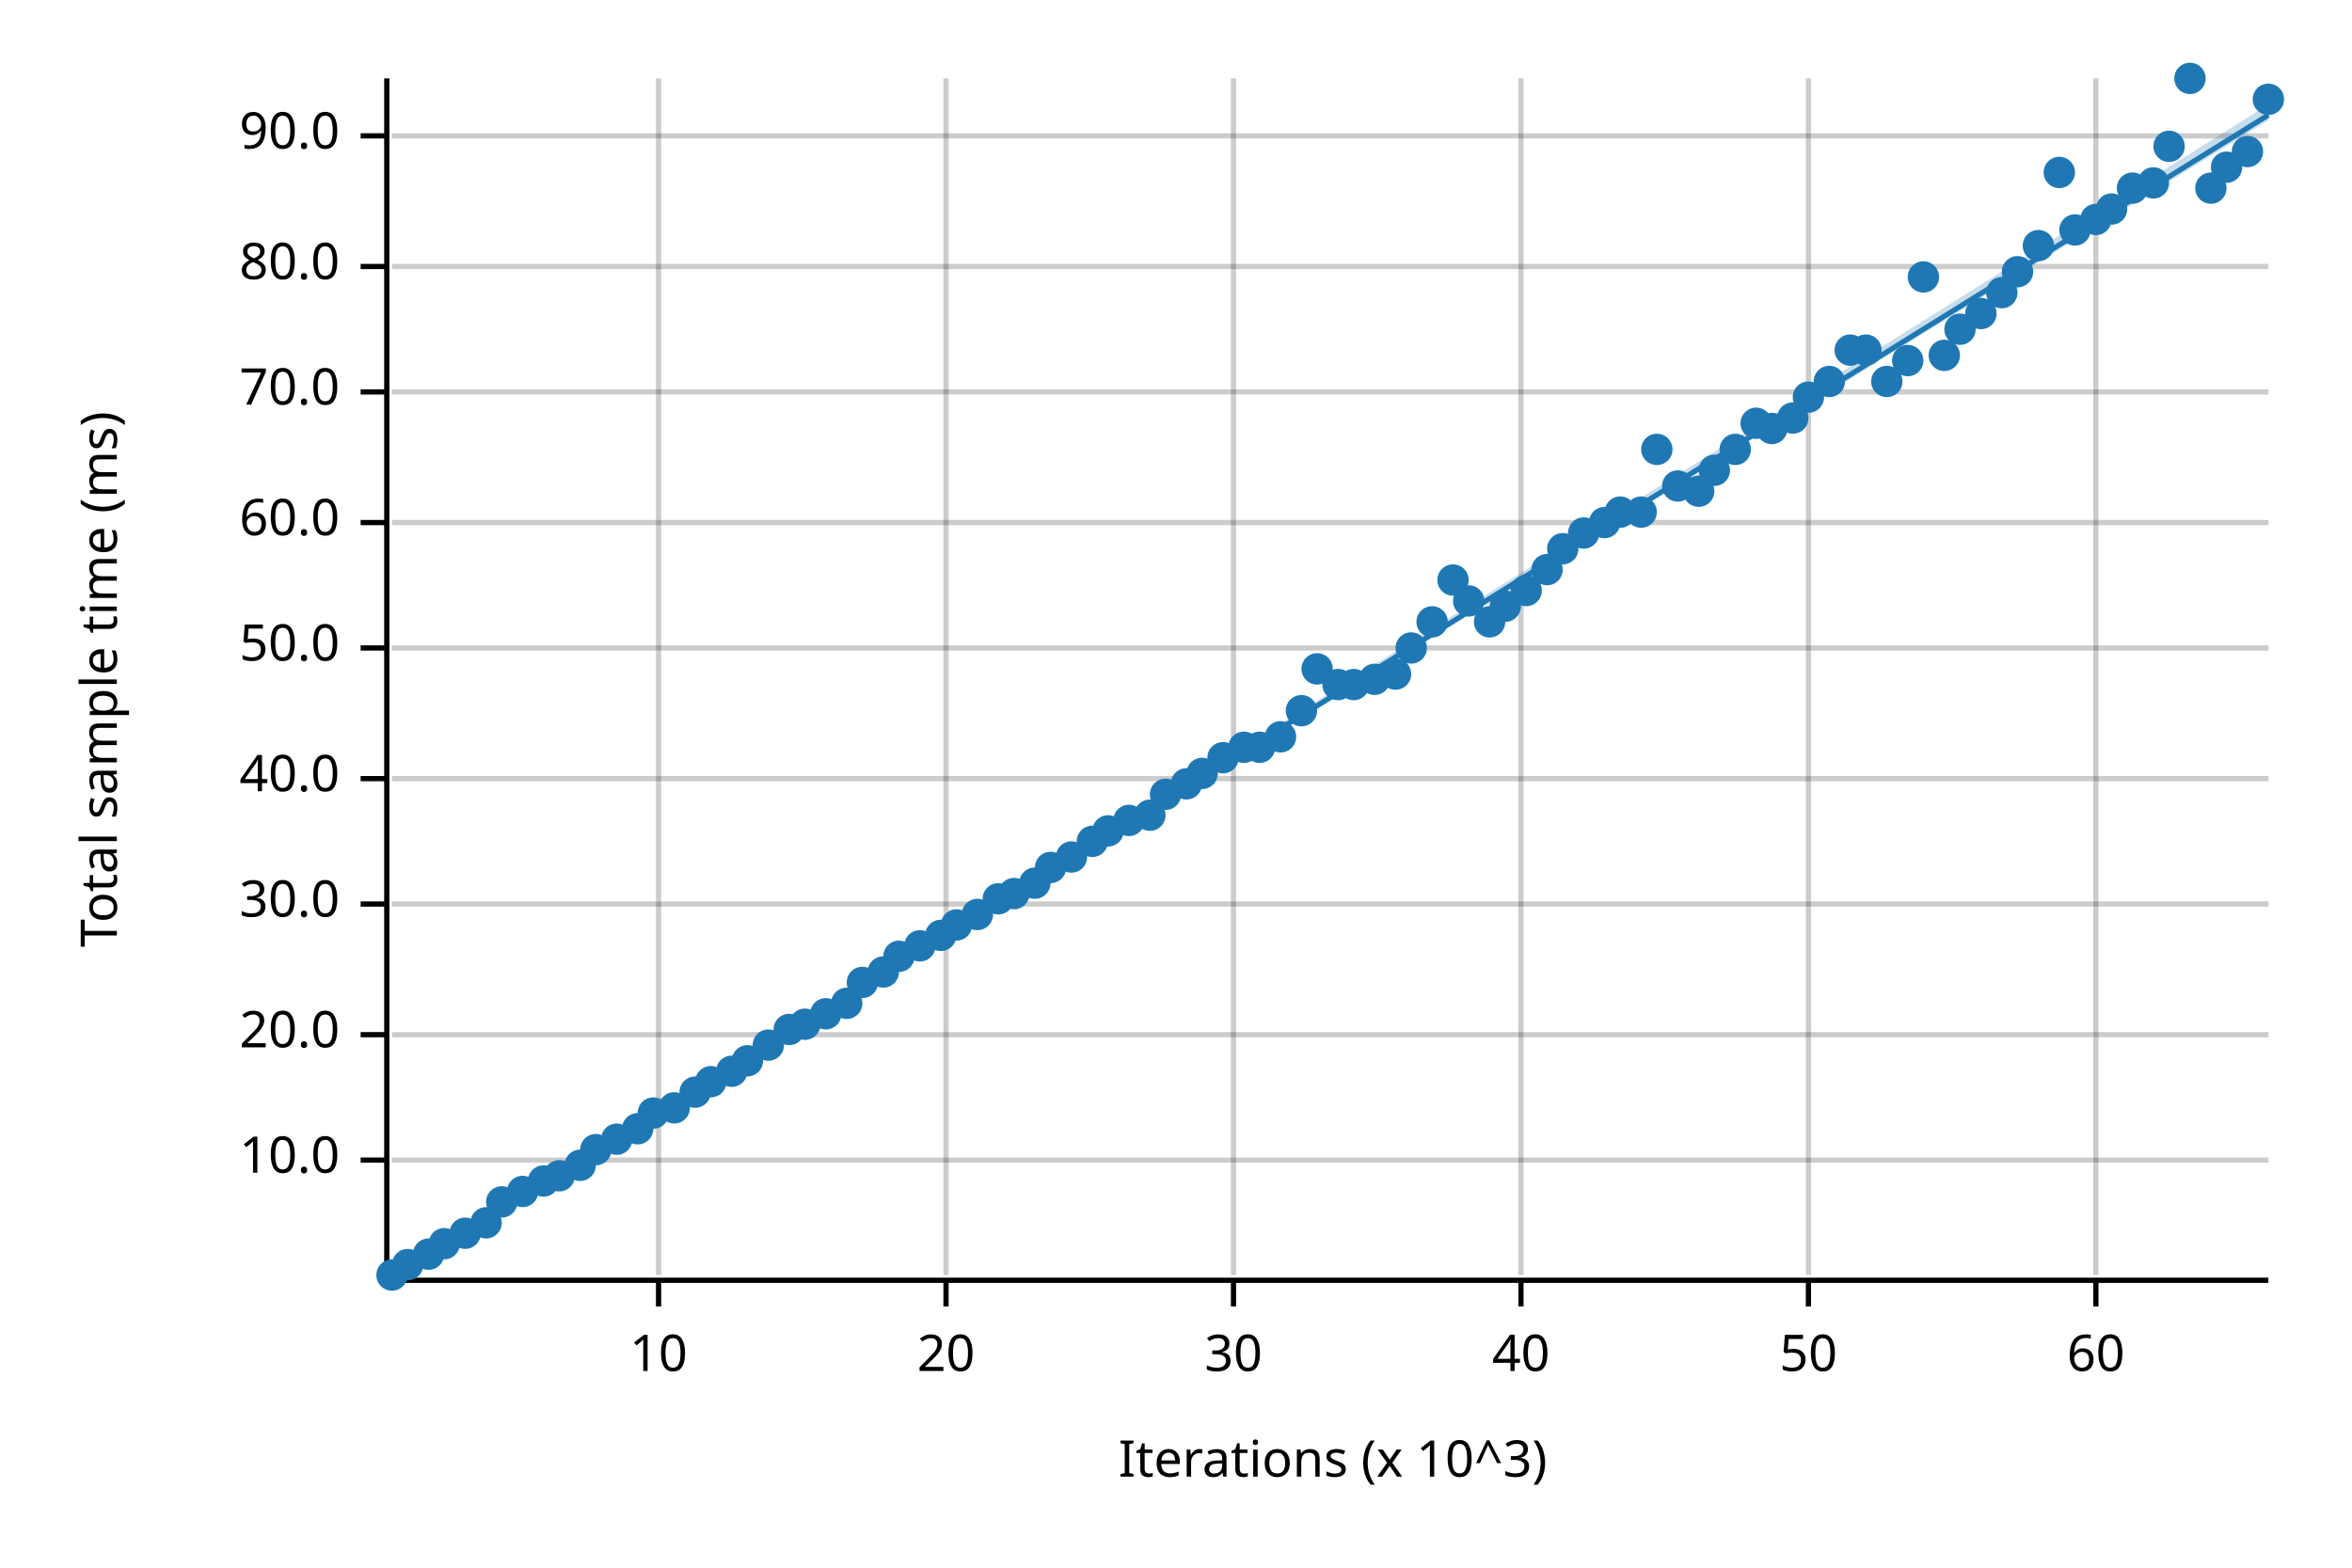
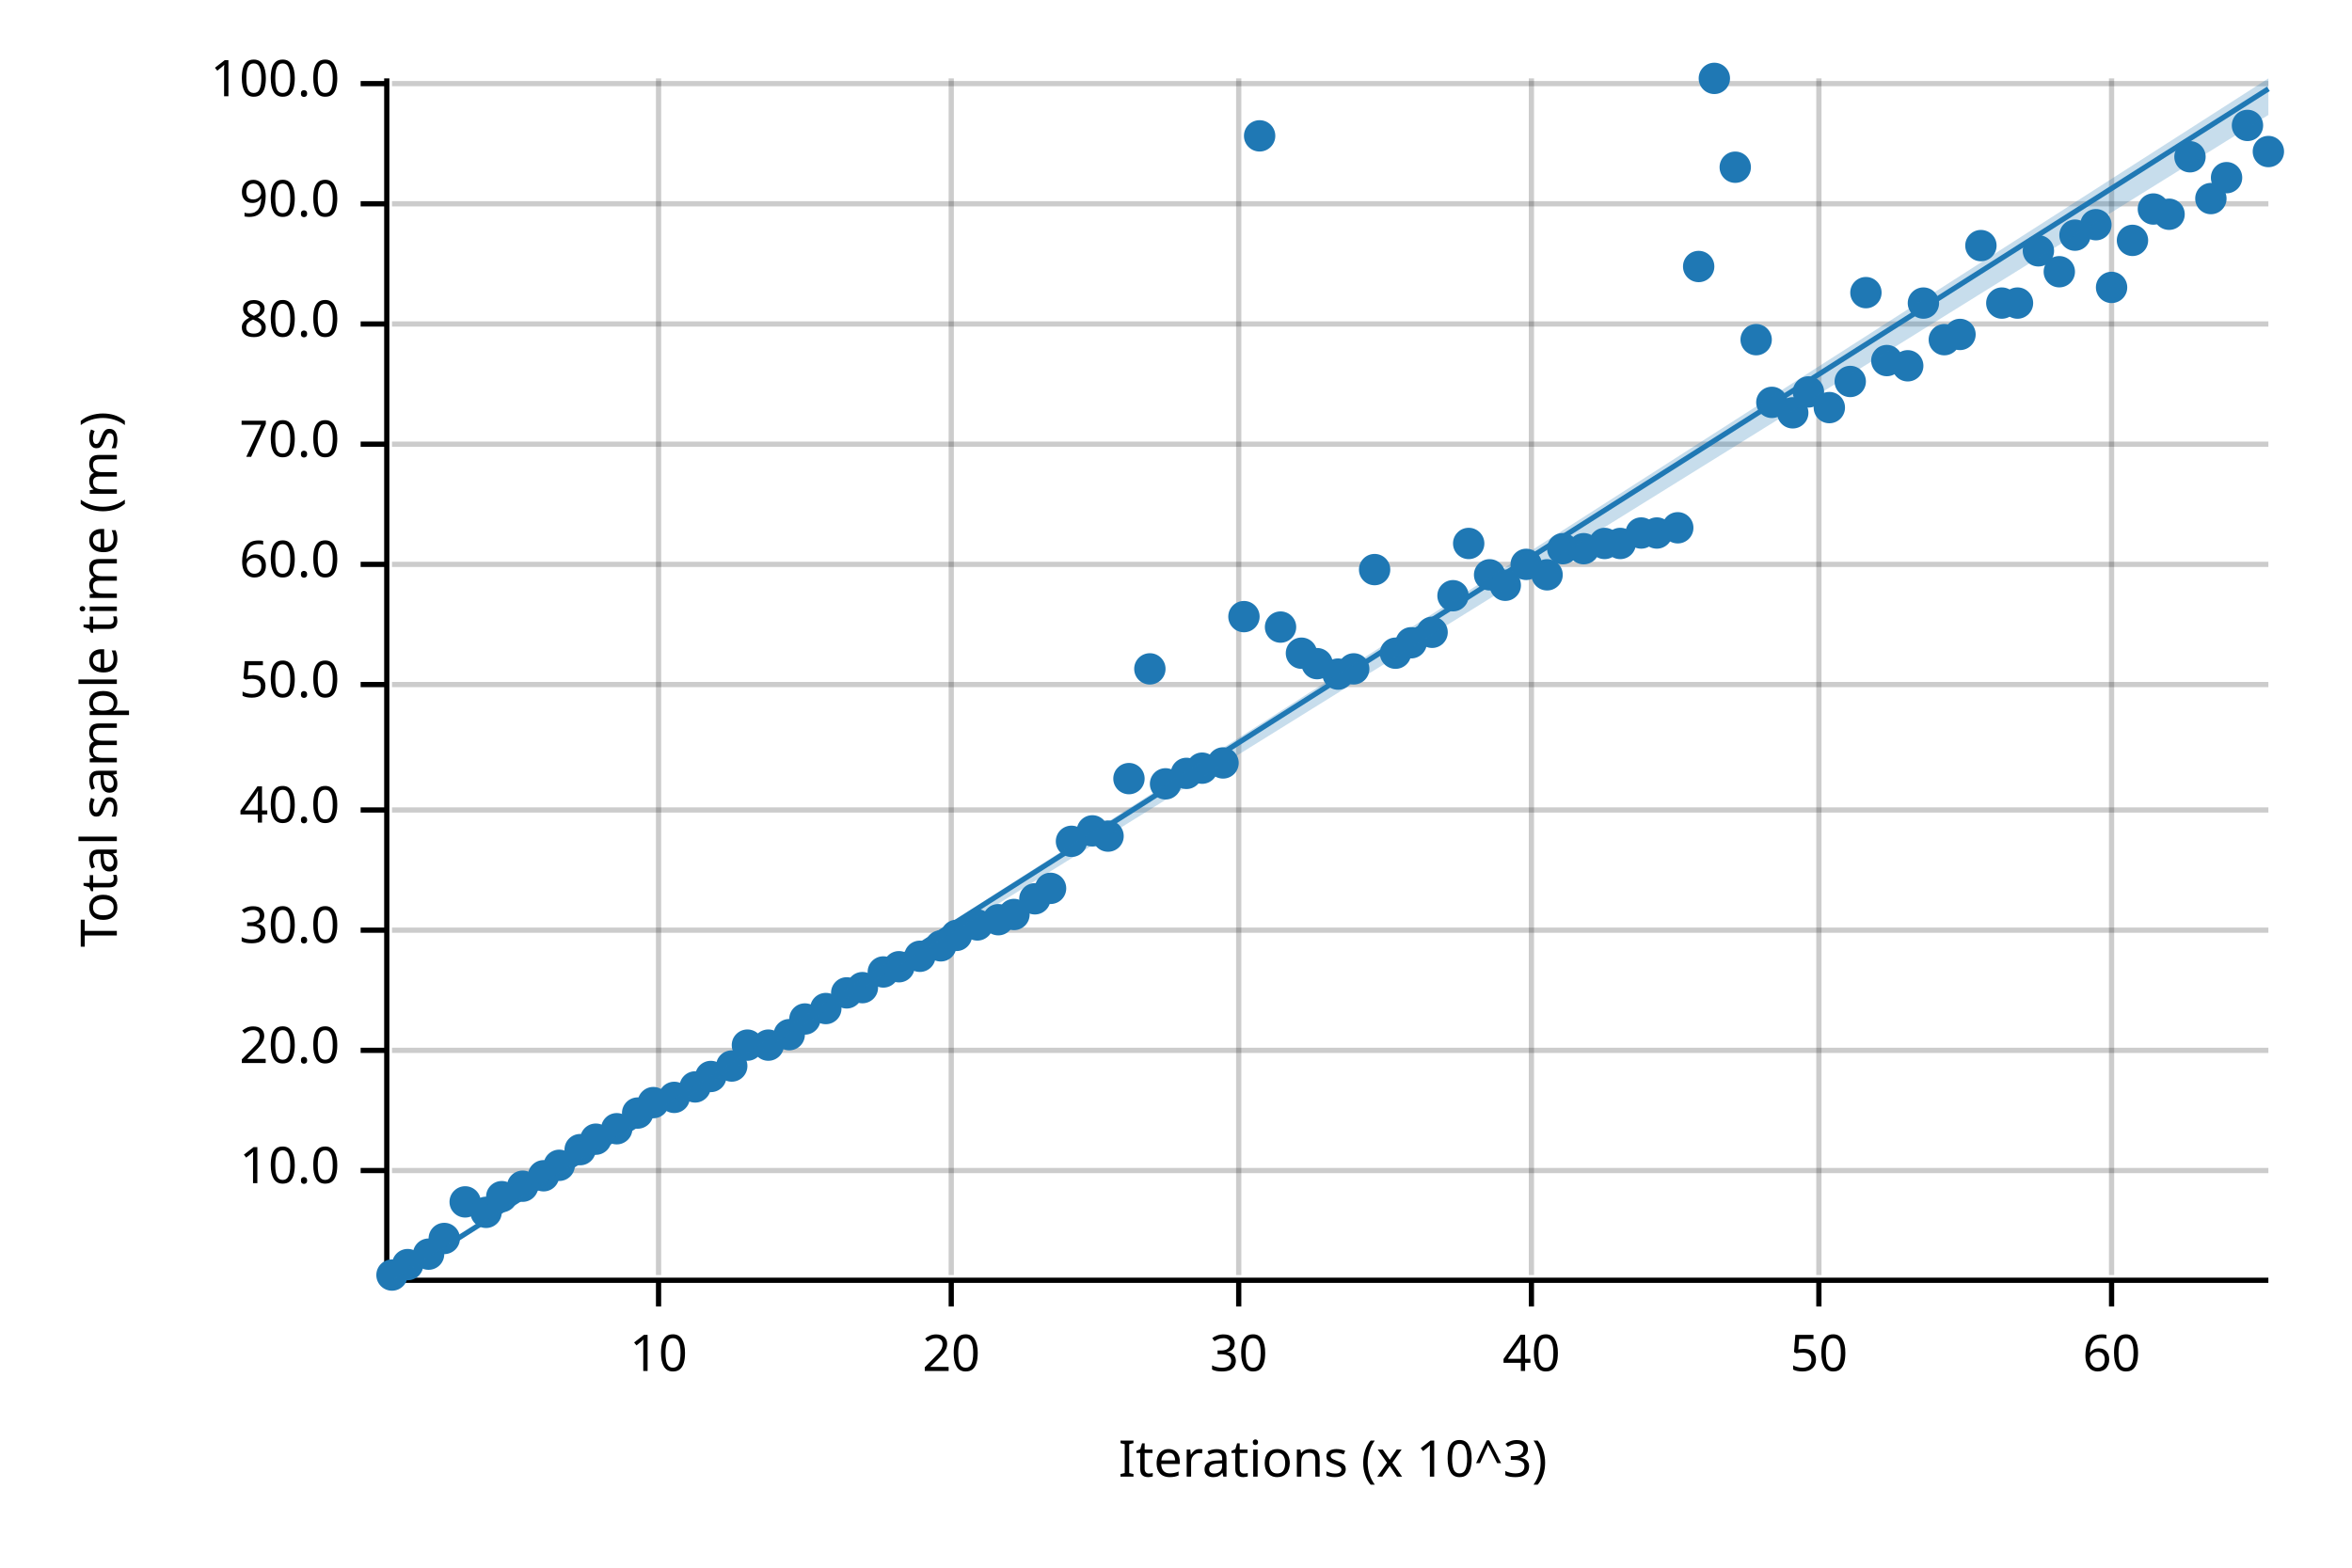
<svg xmlns="http://www.w3.org/2000/svg" width="450" height="300" viewBox="0 0 450 300">
  <text x="15" y="130" dy="0.76em" text-anchor="middle" font-family="sans-serif" font-size="9.677" opacity="1" fill="#000000" transform="rotate(270, 15, 130)">
Total sample time (ms)
</text>
  <text x="255" y="285" dy="-0.5ex" text-anchor="middle" font-family="sans-serif" font-size="9.677" opacity="1" fill="#000000">
Iterations (x 10^3)
</text>
  <line opacity="0.2" stroke="#000000" stroke-width="1" x1="126" y1="244" x2="126" y2="15" />
-   <line opacity="0.2" stroke="#000000" stroke-width="1" x1="181" y1="244" x2="181" y2="15" />
-   <line opacity="0.2" stroke="#000000" stroke-width="1" x1="236" y1="244" x2="236" y2="15" />
-   <line opacity="0.2" stroke="#000000" stroke-width="1" x1="291" y1="244" x2="291" y2="15" />
-   <line opacity="0.2" stroke="#000000" stroke-width="1" x1="346" y1="244" x2="346" y2="15" />
-   <line opacity="0.2" stroke="#000000" stroke-width="1" x1="401" y1="244" x2="401" y2="15" />
-   <line opacity="0.2" stroke="#000000" stroke-width="1" x1="75" y1="222" x2="434" y2="222" />
-   <line opacity="0.2" stroke="#000000" stroke-width="1" x1="75" y1="198" x2="434" y2="198" />
-   <line opacity="0.2" stroke="#000000" stroke-width="1" x1="75" y1="173" x2="434" y2="173" />
-   <line opacity="0.2" stroke="#000000" stroke-width="1" x1="75" y1="149" x2="434" y2="149" />
-   <line opacity="0.2" stroke="#000000" stroke-width="1" x1="75" y1="124" x2="434" y2="124" />
-   <line opacity="0.2" stroke="#000000" stroke-width="1" x1="75" y1="100" x2="434" y2="100" />
-   <line opacity="0.2" stroke="#000000" stroke-width="1" x1="75" y1="75" x2="434" y2="75" />
-   <line opacity="0.2" stroke="#000000" stroke-width="1" x1="75" y1="51" x2="434" y2="51" />
-   <line opacity="0.2" stroke="#000000" stroke-width="1" x1="75" y1="26" x2="434" y2="26" />
+   <line opacity="0.2" stroke="#000000" stroke-width="1" x1="182" y1="244" x2="182" y2="15" />
+   <line opacity="0.2" stroke="#000000" stroke-width="1" x1="237" y1="244" x2="237" y2="15" />
+   <line opacity="0.2" stroke="#000000" stroke-width="1" x1="293" y1="244" x2="293" y2="15" />
+   <line opacity="0.2" stroke="#000000" stroke-width="1" x1="348" y1="244" x2="348" y2="15" />
+   <line opacity="0.2" stroke="#000000" stroke-width="1" x1="404" y1="244" x2="404" y2="15" />
+   <line opacity="0.2" stroke="#000000" stroke-width="1" x1="75" y1="224" x2="434" y2="224" />
+   <line opacity="0.2" stroke="#000000" stroke-width="1" x1="75" y1="201" x2="434" y2="201" />
+   <line opacity="0.2" stroke="#000000" stroke-width="1" x1="75" y1="178" x2="434" y2="178" />
+   <line opacity="0.2" stroke="#000000" stroke-width="1" x1="75" y1="155" x2="434" y2="155" />
+   <line opacity="0.2" stroke="#000000" stroke-width="1" x1="75" y1="131" x2="434" y2="131" />
+   <line opacity="0.2" stroke="#000000" stroke-width="1" x1="75" y1="108" x2="434" y2="108" />
+   <line opacity="0.2" stroke="#000000" stroke-width="1" x1="75" y1="85" x2="434" y2="85" />
+   <line opacity="0.2" stroke="#000000" stroke-width="1" x1="75" y1="62" x2="434" y2="62" />
+   <line opacity="0.2" stroke="#000000" stroke-width="1" x1="75" y1="39" x2="434" y2="39" />
+   <line opacity="0.2" stroke="#000000" stroke-width="1" x1="75" y1="16" x2="434" y2="16" />
  <polyline fill="none" opacity="1" stroke="#000000" stroke-width="1" points="74,15 74,244 " />
-   <text x="65" y="222" dy="0.5ex" text-anchor="end" font-family="sans-serif" font-size="9.677" opacity="1" fill="#000000">
+   <text x="65" y="224" dy="0.5ex" text-anchor="end" font-family="sans-serif" font-size="9.677" opacity="1" fill="#000000">
10.0
</text>
-   <polyline fill="none" opacity="1" stroke="#000000" stroke-width="1" points="69,222 74,222 " />
-   <text x="65" y="198" dy="0.5ex" text-anchor="end" font-family="sans-serif" font-size="9.677" opacity="1" fill="#000000">
+   <polyline fill="none" opacity="1" stroke="#000000" stroke-width="1" points="69,224 74,224 " />
+   <text x="65" y="201" dy="0.5ex" text-anchor="end" font-family="sans-serif" font-size="9.677" opacity="1" fill="#000000">
20.0
</text>
-   <polyline fill="none" opacity="1" stroke="#000000" stroke-width="1" points="69,198 74,198 " />
-   <text x="65" y="173" dy="0.5ex" text-anchor="end" font-family="sans-serif" font-size="9.677" opacity="1" fill="#000000">
+   <polyline fill="none" opacity="1" stroke="#000000" stroke-width="1" points="69,201 74,201 " />
+   <text x="65" y="178" dy="0.5ex" text-anchor="end" font-family="sans-serif" font-size="9.677" opacity="1" fill="#000000">
30.0
</text>
-   <polyline fill="none" opacity="1" stroke="#000000" stroke-width="1" points="69,173 74,173 " />
-   <text x="65" y="149" dy="0.5ex" text-anchor="end" font-family="sans-serif" font-size="9.677" opacity="1" fill="#000000">
+   <polyline fill="none" opacity="1" stroke="#000000" stroke-width="1" points="69,178 74,178 " />
+   <text x="65" y="155" dy="0.5ex" text-anchor="end" font-family="sans-serif" font-size="9.677" opacity="1" fill="#000000">
40.0
</text>
-   <polyline fill="none" opacity="1" stroke="#000000" stroke-width="1" points="69,149 74,149 " />
-   <text x="65" y="124" dy="0.5ex" text-anchor="end" font-family="sans-serif" font-size="9.677" opacity="1" fill="#000000">
+   <polyline fill="none" opacity="1" stroke="#000000" stroke-width="1" points="69,155 74,155 " />
+   <text x="65" y="131" dy="0.5ex" text-anchor="end" font-family="sans-serif" font-size="9.677" opacity="1" fill="#000000">
50.0
</text>
-   <polyline fill="none" opacity="1" stroke="#000000" stroke-width="1" points="69,124 74,124 " />
-   <text x="65" y="100" dy="0.5ex" text-anchor="end" font-family="sans-serif" font-size="9.677" opacity="1" fill="#000000">
+   <polyline fill="none" opacity="1" stroke="#000000" stroke-width="1" points="69,131 74,131 " />
+   <text x="65" y="108" dy="0.5ex" text-anchor="end" font-family="sans-serif" font-size="9.677" opacity="1" fill="#000000">
60.0
</text>
-   <polyline fill="none" opacity="1" stroke="#000000" stroke-width="1" points="69,100 74,100 " />
-   <text x="65" y="75" dy="0.5ex" text-anchor="end" font-family="sans-serif" font-size="9.677" opacity="1" fill="#000000">
+   <polyline fill="none" opacity="1" stroke="#000000" stroke-width="1" points="69,108 74,108 " />
+   <text x="65" y="85" dy="0.5ex" text-anchor="end" font-family="sans-serif" font-size="9.677" opacity="1" fill="#000000">
70.0
</text>
-   <polyline fill="none" opacity="1" stroke="#000000" stroke-width="1" points="69,75 74,75 " />
-   <text x="65" y="51" dy="0.5ex" text-anchor="end" font-family="sans-serif" font-size="9.677" opacity="1" fill="#000000">
+   <polyline fill="none" opacity="1" stroke="#000000" stroke-width="1" points="69,85 74,85 " />
+   <text x="65" y="62" dy="0.5ex" text-anchor="end" font-family="sans-serif" font-size="9.677" opacity="1" fill="#000000">
80.0
</text>
-   <polyline fill="none" opacity="1" stroke="#000000" stroke-width="1" points="69,51 74,51 " />
-   <text x="65" y="26" dy="0.5ex" text-anchor="end" font-family="sans-serif" font-size="9.677" opacity="1" fill="#000000">
+   <polyline fill="none" opacity="1" stroke="#000000" stroke-width="1" points="69,62 74,62 " />
+   <text x="65" y="39" dy="0.5ex" text-anchor="end" font-family="sans-serif" font-size="9.677" opacity="1" fill="#000000">
90.0
</text>
-   <polyline fill="none" opacity="1" stroke="#000000" stroke-width="1" points="69,26 74,26 " />
+   <polyline fill="none" opacity="1" stroke="#000000" stroke-width="1" points="69,39 74,39 " />
+   <text x="65" y="16" dy="0.5ex" text-anchor="end" font-family="sans-serif" font-size="9.677" opacity="1" fill="#000000">
+ 100.0
+ </text>
+   <polyline fill="none" opacity="1" stroke="#000000" stroke-width="1" points="69,16 74,16 " />
  <polyline fill="none" opacity="1" stroke="#000000" stroke-width="1" points="75,245 434,245 " />
  <text x="126" y="255" dy="0.76em" text-anchor="middle" font-family="sans-serif" font-size="9.677" opacity="1" fill="#000000">
10
</text>
  <polyline fill="none" opacity="1" stroke="#000000" stroke-width="1" points="126,245 126,250 " />
-   <text x="181" y="255" dy="0.76em" text-anchor="middle" font-family="sans-serif" font-size="9.677" opacity="1" fill="#000000">
+   <text x="182" y="255" dy="0.76em" text-anchor="middle" font-family="sans-serif" font-size="9.677" opacity="1" fill="#000000">
20
</text>
-   <polyline fill="none" opacity="1" stroke="#000000" stroke-width="1" points="181,245 181,250 " />
-   <text x="236" y="255" dy="0.76em" text-anchor="middle" font-family="sans-serif" font-size="9.677" opacity="1" fill="#000000">
+   <polyline fill="none" opacity="1" stroke="#000000" stroke-width="1" points="182,245 182,250 " />
+   <text x="237" y="255" dy="0.76em" text-anchor="middle" font-family="sans-serif" font-size="9.677" opacity="1" fill="#000000">
30
</text>
-   <polyline fill="none" opacity="1" stroke="#000000" stroke-width="1" points="236,245 236,250 " />
-   <text x="291" y="255" dy="0.76em" text-anchor="middle" font-family="sans-serif" font-size="9.677" opacity="1" fill="#000000">
+   <polyline fill="none" opacity="1" stroke="#000000" stroke-width="1" points="237,245 237,250 " />
+   <text x="293" y="255" dy="0.76em" text-anchor="middle" font-family="sans-serif" font-size="9.677" opacity="1" fill="#000000">
40
</text>
-   <polyline fill="none" opacity="1" stroke="#000000" stroke-width="1" points="291,245 291,250 " />
-   <text x="346" y="255" dy="0.76em" text-anchor="middle" font-family="sans-serif" font-size="9.677" opacity="1" fill="#000000">
+   <polyline fill="none" opacity="1" stroke="#000000" stroke-width="1" points="293,245 293,250 " />
+   <text x="348" y="255" dy="0.76em" text-anchor="middle" font-family="sans-serif" font-size="9.677" opacity="1" fill="#000000">
50
</text>
-   <polyline fill="none" opacity="1" stroke="#000000" stroke-width="1" points="346,245 346,250 " />
-   <text x="401" y="255" dy="0.76em" text-anchor="middle" font-family="sans-serif" font-size="9.677" opacity="1" fill="#000000">
+   <polyline fill="none" opacity="1" stroke="#000000" stroke-width="1" points="348,245 348,250 " />
+   <text x="404" y="255" dy="0.76em" text-anchor="middle" font-family="sans-serif" font-size="9.677" opacity="1" fill="#000000">
60
</text>
-   <polyline fill="none" opacity="1" stroke="#000000" stroke-width="1" points="401,245 401,250 " />
+   <polyline fill="none" opacity="1" stroke="#000000" stroke-width="1" points="404,245 404,250 " />
  <circle cx="75" cy="244" r="3" opacity="1" fill="#1F78B4" stroke="none" stroke-width="1" />
  <circle cx="78" cy="242" r="3" opacity="1" fill="#1F78B4" stroke="none" stroke-width="1" />
  <circle cx="82" cy="240" r="3" opacity="1" fill="#1F78B4" stroke="none" stroke-width="1" />
-   <circle cx="85" cy="238" r="3" opacity="1" fill="#1F78B4" stroke="none" stroke-width="1" />
-   <circle cx="89" cy="236" r="3" opacity="1" fill="#1F78B4" stroke="none" stroke-width="1" />
-   <circle cx="93" cy="234" r="3" opacity="1" fill="#1F78B4" stroke="none" stroke-width="1" />
-   <circle cx="96" cy="230" r="3" opacity="1" fill="#1F78B4" stroke="none" stroke-width="1" />
-   <circle cx="100" cy="228" r="3" opacity="1" fill="#1F78B4" stroke="none" stroke-width="1" />
-   <circle cx="104" cy="226" r="3" opacity="1" fill="#1F78B4" stroke="none" stroke-width="1" />
-   <circle cx="107" cy="225" r="3" opacity="1" fill="#1F78B4" stroke="none" stroke-width="1" />
-   <circle cx="111" cy="223" r="3" opacity="1" fill="#1F78B4" stroke="none" stroke-width="1" />
-   <circle cx="114" cy="220" r="3" opacity="1" fill="#1F78B4" stroke="none" stroke-width="1" />
-   <circle cx="118" cy="218" r="3" opacity="1" fill="#1F78B4" stroke="none" stroke-width="1" />
-   <circle cx="122" cy="216" r="3" opacity="1" fill="#1F78B4" stroke="none" stroke-width="1" />
-   <circle cx="125" cy="213" r="3" opacity="1" fill="#1F78B4" stroke="none" stroke-width="1" />
-   <circle cx="129" cy="212" r="3" opacity="1" fill="#1F78B4" stroke="none" stroke-width="1" />
-   <circle cx="133" cy="209" r="3" opacity="1" fill="#1F78B4" stroke="none" stroke-width="1" />
-   <circle cx="136" cy="207" r="3" opacity="1" fill="#1F78B4" stroke="none" stroke-width="1" />
-   <circle cx="140" cy="205" r="3" opacity="1" fill="#1F78B4" stroke="none" stroke-width="1" />
-   <circle cx="143" cy="203" r="3" opacity="1" fill="#1F78B4" stroke="none" stroke-width="1" />
+   <circle cx="85" cy="237" r="3" opacity="1" fill="#1F78B4" stroke="none" stroke-width="1" />
+   <circle cx="89" cy="230" r="3" opacity="1" fill="#1F78B4" stroke="none" stroke-width="1" />
+   <circle cx="93" cy="232" r="3" opacity="1" fill="#1F78B4" stroke="none" stroke-width="1" />
+   <circle cx="96" cy="229" r="3" opacity="1" fill="#1F78B4" stroke="none" stroke-width="1" />
+   <circle cx="100" cy="227" r="3" opacity="1" fill="#1F78B4" stroke="none" stroke-width="1" />
+   <circle cx="104" cy="225" r="3" opacity="1" fill="#1F78B4" stroke="none" stroke-width="1" />
+   <circle cx="107" cy="223" r="3" opacity="1" fill="#1F78B4" stroke="none" stroke-width="1" />
+   <circle cx="111" cy="220" r="3" opacity="1" fill="#1F78B4" stroke="none" stroke-width="1" />
+   <circle cx="114" cy="218" r="3" opacity="1" fill="#1F78B4" stroke="none" stroke-width="1" />
+   <circle cx="118" cy="216" r="3" opacity="1" fill="#1F78B4" stroke="none" stroke-width="1" />
+   <circle cx="122" cy="213" r="3" opacity="1" fill="#1F78B4" stroke="none" stroke-width="1" />
+   <circle cx="125" cy="211" r="3" opacity="1" fill="#1F78B4" stroke="none" stroke-width="1" />
+   <circle cx="129" cy="210" r="3" opacity="1" fill="#1F78B4" stroke="none" stroke-width="1" />
+   <circle cx="133" cy="208" r="3" opacity="1" fill="#1F78B4" stroke="none" stroke-width="1" />
+   <circle cx="136" cy="206" r="3" opacity="1" fill="#1F78B4" stroke="none" stroke-width="1" />
+   <circle cx="140" cy="204" r="3" opacity="1" fill="#1F78B4" stroke="none" stroke-width="1" />
+   <circle cx="143" cy="200" r="3" opacity="1" fill="#1F78B4" stroke="none" stroke-width="1" />
  <circle cx="147" cy="200" r="3" opacity="1" fill="#1F78B4" stroke="none" stroke-width="1" />
-   <circle cx="151" cy="197" r="3" opacity="1" fill="#1F78B4" stroke="none" stroke-width="1" />
-   <circle cx="154" cy="196" r="3" opacity="1" fill="#1F78B4" stroke="none" stroke-width="1" />
-   <circle cx="158" cy="194" r="3" opacity="1" fill="#1F78B4" stroke="none" stroke-width="1" />
-   <circle cx="162" cy="192" r="3" opacity="1" fill="#1F78B4" stroke="none" stroke-width="1" />
-   <circle cx="165" cy="188" r="3" opacity="1" fill="#1F78B4" stroke="none" stroke-width="1" />
+   <circle cx="151" cy="198" r="3" opacity="1" fill="#1F78B4" stroke="none" stroke-width="1" />
+   <circle cx="154" cy="195" r="3" opacity="1" fill="#1F78B4" stroke="none" stroke-width="1" />
+   <circle cx="158" cy="193" r="3" opacity="1" fill="#1F78B4" stroke="none" stroke-width="1" />
+   <circle cx="162" cy="190" r="3" opacity="1" fill="#1F78B4" stroke="none" stroke-width="1" />
+   <circle cx="165" cy="189" r="3" opacity="1" fill="#1F78B4" stroke="none" stroke-width="1" />
  <circle cx="169" cy="186" r="3" opacity="1" fill="#1F78B4" stroke="none" stroke-width="1" />
-   <circle cx="172" cy="183" r="3" opacity="1" fill="#1F78B4" stroke="none" stroke-width="1" />
-   <circle cx="176" cy="181" r="3" opacity="1" fill="#1F78B4" stroke="none" stroke-width="1" />
-   <circle cx="180" cy="179" r="3" opacity="1" fill="#1F78B4" stroke="none" stroke-width="1" />
-   <circle cx="183" cy="177" r="3" opacity="1" fill="#1F78B4" stroke="none" stroke-width="1" />
-   <circle cx="187" cy="175" r="3" opacity="1" fill="#1F78B4" stroke="none" stroke-width="1" />
-   <circle cx="191" cy="172" r="3" opacity="1" fill="#1F78B4" stroke="none" stroke-width="1" />
-   <circle cx="194" cy="171" r="3" opacity="1" fill="#1F78B4" stroke="none" stroke-width="1" />
-   <circle cx="198" cy="169" r="3" opacity="1" fill="#1F78B4" stroke="none" stroke-width="1" />
-   <circle cx="201" cy="166" r="3" opacity="1" fill="#1F78B4" stroke="none" stroke-width="1" />
-   <circle cx="205" cy="164" r="3" opacity="1" fill="#1F78B4" stroke="none" stroke-width="1" />
-   <circle cx="209" cy="161" r="3" opacity="1" fill="#1F78B4" stroke="none" stroke-width="1" />
-   <circle cx="212" cy="159" r="3" opacity="1" fill="#1F78B4" stroke="none" stroke-width="1" />
-   <circle cx="216" cy="157" r="3" opacity="1" fill="#1F78B4" stroke="none" stroke-width="1" />
-   <circle cx="220" cy="156" r="3" opacity="1" fill="#1F78B4" stroke="none" stroke-width="1" />
-   <circle cx="223" cy="152" r="3" opacity="1" fill="#1F78B4" stroke="none" stroke-width="1" />
-   <circle cx="227" cy="150" r="3" opacity="1" fill="#1F78B4" stroke="none" stroke-width="1" />
-   <circle cx="230" cy="148" r="3" opacity="1" fill="#1F78B4" stroke="none" stroke-width="1" />
-   <circle cx="234" cy="145" r="3" opacity="1" fill="#1F78B4" stroke="none" stroke-width="1" />
-   <circle cx="238" cy="143" r="3" opacity="1" fill="#1F78B4" stroke="none" stroke-width="1" />
-   <circle cx="241" cy="143" r="3" opacity="1" fill="#1F78B4" stroke="none" stroke-width="1" />
-   <circle cx="245" cy="141" r="3" opacity="1" fill="#1F78B4" stroke="none" stroke-width="1" />
-   <circle cx="249" cy="136" r="3" opacity="1" fill="#1F78B4" stroke="none" stroke-width="1" />
-   <circle cx="252" cy="128" r="3" opacity="1" fill="#1F78B4" stroke="none" stroke-width="1" />
-   <circle cx="256" cy="131" r="3" opacity="1" fill="#1F78B4" stroke="none" stroke-width="1" />
-   <circle cx="259" cy="131" r="3" opacity="1" fill="#1F78B4" stroke="none" stroke-width="1" />
-   <circle cx="263" cy="130" r="3" opacity="1" fill="#1F78B4" stroke="none" stroke-width="1" />
-   <circle cx="267" cy="129" r="3" opacity="1" fill="#1F78B4" stroke="none" stroke-width="1" />
-   <circle cx="270" cy="124" r="3" opacity="1" fill="#1F78B4" stroke="none" stroke-width="1" />
-   <circle cx="274" cy="119" r="3" opacity="1" fill="#1F78B4" stroke="none" stroke-width="1" />
-   <circle cx="278" cy="111" r="3" opacity="1" fill="#1F78B4" stroke="none" stroke-width="1" />
-   <circle cx="281" cy="115" r="3" opacity="1" fill="#1F78B4" stroke="none" stroke-width="1" />
-   <circle cx="285" cy="119" r="3" opacity="1" fill="#1F78B4" stroke="none" stroke-width="1" />
-   <circle cx="288" cy="116" r="3" opacity="1" fill="#1F78B4" stroke="none" stroke-width="1" />
-   <circle cx="292" cy="113" r="3" opacity="1" fill="#1F78B4" stroke="none" stroke-width="1" />
-   <circle cx="296" cy="109" r="3" opacity="1" fill="#1F78B4" stroke="none" stroke-width="1" />
+   <circle cx="172" cy="185" r="3" opacity="1" fill="#1F78B4" stroke="none" stroke-width="1" />
+   <circle cx="176" cy="183" r="3" opacity="1" fill="#1F78B4" stroke="none" stroke-width="1" />
+   <circle cx="180" cy="181" r="3" opacity="1" fill="#1F78B4" stroke="none" stroke-width="1" />
+   <circle cx="183" cy="179" r="3" opacity="1" fill="#1F78B4" stroke="none" stroke-width="1" />
+   <circle cx="187" cy="177" r="3" opacity="1" fill="#1F78B4" stroke="none" stroke-width="1" />
+   <circle cx="191" cy="176" r="3" opacity="1" fill="#1F78B4" stroke="none" stroke-width="1" />
+   <circle cx="194" cy="175" r="3" opacity="1" fill="#1F78B4" stroke="none" stroke-width="1" />
+   <circle cx="198" cy="172" r="3" opacity="1" fill="#1F78B4" stroke="none" stroke-width="1" />
+   <circle cx="201" cy="170" r="3" opacity="1" fill="#1F78B4" stroke="none" stroke-width="1" />
+   <circle cx="205" cy="161" r="3" opacity="1" fill="#1F78B4" stroke="none" stroke-width="1" />
+   <circle cx="209" cy="159" r="3" opacity="1" fill="#1F78B4" stroke="none" stroke-width="1" />
+   <circle cx="212" cy="160" r="3" opacity="1" fill="#1F78B4" stroke="none" stroke-width="1" />
+   <circle cx="216" cy="149" r="3" opacity="1" fill="#1F78B4" stroke="none" stroke-width="1" />
+   <circle cx="220" cy="128" r="3" opacity="1" fill="#1F78B4" stroke="none" stroke-width="1" />
+   <circle cx="223" cy="150" r="3" opacity="1" fill="#1F78B4" stroke="none" stroke-width="1" />
+   <circle cx="227" cy="148" r="3" opacity="1" fill="#1F78B4" stroke="none" stroke-width="1" />
+   <circle cx="230" cy="147" r="3" opacity="1" fill="#1F78B4" stroke="none" stroke-width="1" />
+   <circle cx="234" cy="146" r="3" opacity="1" fill="#1F78B4" stroke="none" stroke-width="1" />
+   <circle cx="238" cy="118" r="3" opacity="1" fill="#1F78B4" stroke="none" stroke-width="1" />
+   <circle cx="241" cy="26" r="3" opacity="1" fill="#1F78B4" stroke="none" stroke-width="1" />
+   <circle cx="245" cy="120" r="3" opacity="1" fill="#1F78B4" stroke="none" stroke-width="1" />
+   <circle cx="249" cy="125" r="3" opacity="1" fill="#1F78B4" stroke="none" stroke-width="1" />
+   <circle cx="252" cy="127" r="3" opacity="1" fill="#1F78B4" stroke="none" stroke-width="1" />
+   <circle cx="256" cy="129" r="3" opacity="1" fill="#1F78B4" stroke="none" stroke-width="1" />
+   <circle cx="259" cy="128" r="3" opacity="1" fill="#1F78B4" stroke="none" stroke-width="1" />
+   <circle cx="263" cy="109" r="3" opacity="1" fill="#1F78B4" stroke="none" stroke-width="1" />
+   <circle cx="267" cy="125" r="3" opacity="1" fill="#1F78B4" stroke="none" stroke-width="1" />
+   <circle cx="270" cy="123" r="3" opacity="1" fill="#1F78B4" stroke="none" stroke-width="1" />
+   <circle cx="274" cy="121" r="3" opacity="1" fill="#1F78B4" stroke="none" stroke-width="1" />
+   <circle cx="278" cy="114" r="3" opacity="1" fill="#1F78B4" stroke="none" stroke-width="1" />
+   <circle cx="281" cy="104" r="3" opacity="1" fill="#1F78B4" stroke="none" stroke-width="1" />
+   <circle cx="285" cy="110" r="3" opacity="1" fill="#1F78B4" stroke="none" stroke-width="1" />
+   <circle cx="288" cy="112" r="3" opacity="1" fill="#1F78B4" stroke="none" stroke-width="1" />
+   <circle cx="292" cy="108" r="3" opacity="1" fill="#1F78B4" stroke="none" stroke-width="1" />
+   <circle cx="296" cy="110" r="3" opacity="1" fill="#1F78B4" stroke="none" stroke-width="1" />
  <circle cx="299" cy="105" r="3" opacity="1" fill="#1F78B4" stroke="none" stroke-width="1" />
-   <circle cx="303" cy="102" r="3" opacity="1" fill="#1F78B4" stroke="none" stroke-width="1" />
-   <circle cx="307" cy="100" r="3" opacity="1" fill="#1F78B4" stroke="none" stroke-width="1" />
-   <circle cx="310" cy="98" r="3" opacity="1" fill="#1F78B4" stroke="none" stroke-width="1" />
-   <circle cx="314" cy="98" r="3" opacity="1" fill="#1F78B4" stroke="none" stroke-width="1" />
-   <circle cx="317" cy="86" r="3" opacity="1" fill="#1F78B4" stroke="none" stroke-width="1" />
-   <circle cx="321" cy="93" r="3" opacity="1" fill="#1F78B4" stroke="none" stroke-width="1" />
-   <circle cx="325" cy="94" r="3" opacity="1" fill="#1F78B4" stroke="none" stroke-width="1" />
-   <circle cx="328" cy="90" r="3" opacity="1" fill="#1F78B4" stroke="none" stroke-width="1" />
-   <circle cx="332" cy="86" r="3" opacity="1" fill="#1F78B4" stroke="none" stroke-width="1" />
-   <circle cx="336" cy="81" r="3" opacity="1" fill="#1F78B4" stroke="none" stroke-width="1" />
-   <circle cx="339" cy="82" r="3" opacity="1" fill="#1F78B4" stroke="none" stroke-width="1" />
-   <circle cx="343" cy="80" r="3" opacity="1" fill="#1F78B4" stroke="none" stroke-width="1" />
-   <circle cx="346" cy="76" r="3" opacity="1" fill="#1F78B4" stroke="none" stroke-width="1" />
-   <circle cx="350" cy="73" r="3" opacity="1" fill="#1F78B4" stroke="none" stroke-width="1" />
-   <circle cx="354" cy="67" r="3" opacity="1" fill="#1F78B4" stroke="none" stroke-width="1" />
-   <circle cx="357" cy="67" r="3" opacity="1" fill="#1F78B4" stroke="none" stroke-width="1" />
-   <circle cx="361" cy="73" r="3" opacity="1" fill="#1F78B4" stroke="none" stroke-width="1" />
-   <circle cx="365" cy="69" r="3" opacity="1" fill="#1F78B4" stroke="none" stroke-width="1" />
-   <circle cx="368" cy="53" r="3" opacity="1" fill="#1F78B4" stroke="none" stroke-width="1" />
-   <circle cx="372" cy="68" r="3" opacity="1" fill="#1F78B4" stroke="none" stroke-width="1" />
-   <circle cx="375" cy="63" r="3" opacity="1" fill="#1F78B4" stroke="none" stroke-width="1" />
-   <circle cx="379" cy="60" r="3" opacity="1" fill="#1F78B4" stroke="none" stroke-width="1" />
-   <circle cx="383" cy="56" r="3" opacity="1" fill="#1F78B4" stroke="none" stroke-width="1" />
-   <circle cx="386" cy="52" r="3" opacity="1" fill="#1F78B4" stroke="none" stroke-width="1" />
-   <circle cx="390" cy="47" r="3" opacity="1" fill="#1F78B4" stroke="none" stroke-width="1" />
-   <circle cx="394" cy="33" r="3" opacity="1" fill="#1F78B4" stroke="none" stroke-width="1" />
-   <circle cx="397" cy="44" r="3" opacity="1" fill="#1F78B4" stroke="none" stroke-width="1" />
-   <circle cx="401" cy="42" r="3" opacity="1" fill="#1F78B4" stroke="none" stroke-width="1" />
-   <circle cx="404" cy="40" r="3" opacity="1" fill="#1F78B4" stroke="none" stroke-width="1" />
-   <circle cx="408" cy="36" r="3" opacity="1" fill="#1F78B4" stroke="none" stroke-width="1" />
-   <circle cx="412" cy="35" r="3" opacity="1" fill="#1F78B4" stroke="none" stroke-width="1" />
-   <circle cx="415" cy="28" r="3" opacity="1" fill="#1F78B4" stroke="none" stroke-width="1" />
-   <circle cx="419" cy="15" r="3" opacity="1" fill="#1F78B4" stroke="none" stroke-width="1" />
-   <circle cx="423" cy="36" r="3" opacity="1" fill="#1F78B4" stroke="none" stroke-width="1" />
-   <circle cx="426" cy="32" r="3" opacity="1" fill="#1F78B4" stroke="none" stroke-width="1" />
-   <circle cx="430" cy="29" r="3" opacity="1" fill="#1F78B4" stroke="none" stroke-width="1" />
-   <circle cx="434" cy="19" r="3" opacity="1" fill="#1F78B4" stroke="none" stroke-width="1" />
-   <polyline fill="none" opacity="1" stroke="#1F78B4" stroke-width="1" points="75,245 434,22 " />
-   <polygon opacity="0.25" fill="#1F78B4" points="75,245 434,23 434,20 " />
+   <circle cx="303" cy="105" r="3" opacity="1" fill="#1F78B4" stroke="none" stroke-width="1" />
+   <circle cx="307" cy="104" r="3" opacity="1" fill="#1F78B4" stroke="none" stroke-width="1" />
+   <circle cx="310" cy="104" r="3" opacity="1" fill="#1F78B4" stroke="none" stroke-width="1" />
+   <circle cx="314" cy="102" r="3" opacity="1" fill="#1F78B4" stroke="none" stroke-width="1" />
+   <circle cx="317" cy="102" r="3" opacity="1" fill="#1F78B4" stroke="none" stroke-width="1" />
+   <circle cx="321" cy="101" r="3" opacity="1" fill="#1F78B4" stroke="none" stroke-width="1" />
+   <circle cx="325" cy="51" r="3" opacity="1" fill="#1F78B4" stroke="none" stroke-width="1" />
+   <circle cx="328" cy="15" r="3" opacity="1" fill="#1F78B4" stroke="none" stroke-width="1" />
+   <circle cx="332" cy="32" r="3" opacity="1" fill="#1F78B4" stroke="none" stroke-width="1" />
+   <circle cx="336" cy="65" r="3" opacity="1" fill="#1F78B4" stroke="none" stroke-width="1" />
+   <circle cx="339" cy="77" r="3" opacity="1" fill="#1F78B4" stroke="none" stroke-width="1" />
+   <circle cx="343" cy="79" r="3" opacity="1" fill="#1F78B4" stroke="none" stroke-width="1" />
+   <circle cx="346" cy="75" r="3" opacity="1" fill="#1F78B4" stroke="none" stroke-width="1" />
+   <circle cx="350" cy="78" r="3" opacity="1" fill="#1F78B4" stroke="none" stroke-width="1" />
+   <circle cx="354" cy="73" r="3" opacity="1" fill="#1F78B4" stroke="none" stroke-width="1" />
+   <circle cx="357" cy="56" r="3" opacity="1" fill="#1F78B4" stroke="none" stroke-width="1" />
+   <circle cx="361" cy="69" r="3" opacity="1" fill="#1F78B4" stroke="none" stroke-width="1" />
+   <circle cx="365" cy="70" r="3" opacity="1" fill="#1F78B4" stroke="none" stroke-width="1" />
+   <circle cx="368" cy="58" r="3" opacity="1" fill="#1F78B4" stroke="none" stroke-width="1" />
+   <circle cx="372" cy="65" r="3" opacity="1" fill="#1F78B4" stroke="none" stroke-width="1" />
+   <circle cx="375" cy="64" r="3" opacity="1" fill="#1F78B4" stroke="none" stroke-width="1" />
+   <circle cx="379" cy="47" r="3" opacity="1" fill="#1F78B4" stroke="none" stroke-width="1" />
+   <circle cx="383" cy="58" r="3" opacity="1" fill="#1F78B4" stroke="none" stroke-width="1" />
+   <circle cx="386" cy="58" r="3" opacity="1" fill="#1F78B4" stroke="none" stroke-width="1" />
+   <circle cx="390" cy="48" r="3" opacity="1" fill="#1F78B4" stroke="none" stroke-width="1" />
+   <circle cx="394" cy="52" r="3" opacity="1" fill="#1F78B4" stroke="none" stroke-width="1" />
+   <circle cx="397" cy="45" r="3" opacity="1" fill="#1F78B4" stroke="none" stroke-width="1" />
+   <circle cx="401" cy="43" r="3" opacity="1" fill="#1F78B4" stroke="none" stroke-width="1" />
+   <circle cx="404" cy="55" r="3" opacity="1" fill="#1F78B4" stroke="none" stroke-width="1" />
+   <circle cx="408" cy="46" r="3" opacity="1" fill="#1F78B4" stroke="none" stroke-width="1" />
+   <circle cx="412" cy="40" r="3" opacity="1" fill="#1F78B4" stroke="none" stroke-width="1" />
+   <circle cx="415" cy="41" r="3" opacity="1" fill="#1F78B4" stroke="none" stroke-width="1" />
+   <circle cx="419" cy="30" r="3" opacity="1" fill="#1F78B4" stroke="none" stroke-width="1" />
+   <circle cx="423" cy="38" r="3" opacity="1" fill="#1F78B4" stroke="none" stroke-width="1" />
+   <circle cx="426" cy="34" r="3" opacity="1" fill="#1F78B4" stroke="none" stroke-width="1" />
+   <circle cx="430" cy="24" r="3" opacity="1" fill="#1F78B4" stroke="none" stroke-width="1" />
+   <circle cx="434" cy="29" r="3" opacity="1" fill="#1F78B4" stroke="none" stroke-width="1" />
+   <polyline fill="none" opacity="1" stroke="#1F78B4" stroke-width="1" points="75,245 434,17 " />
+   <polygon opacity="0.25" fill="#1F78B4" points="75,245 434,22 434,15 " />
</svg>
